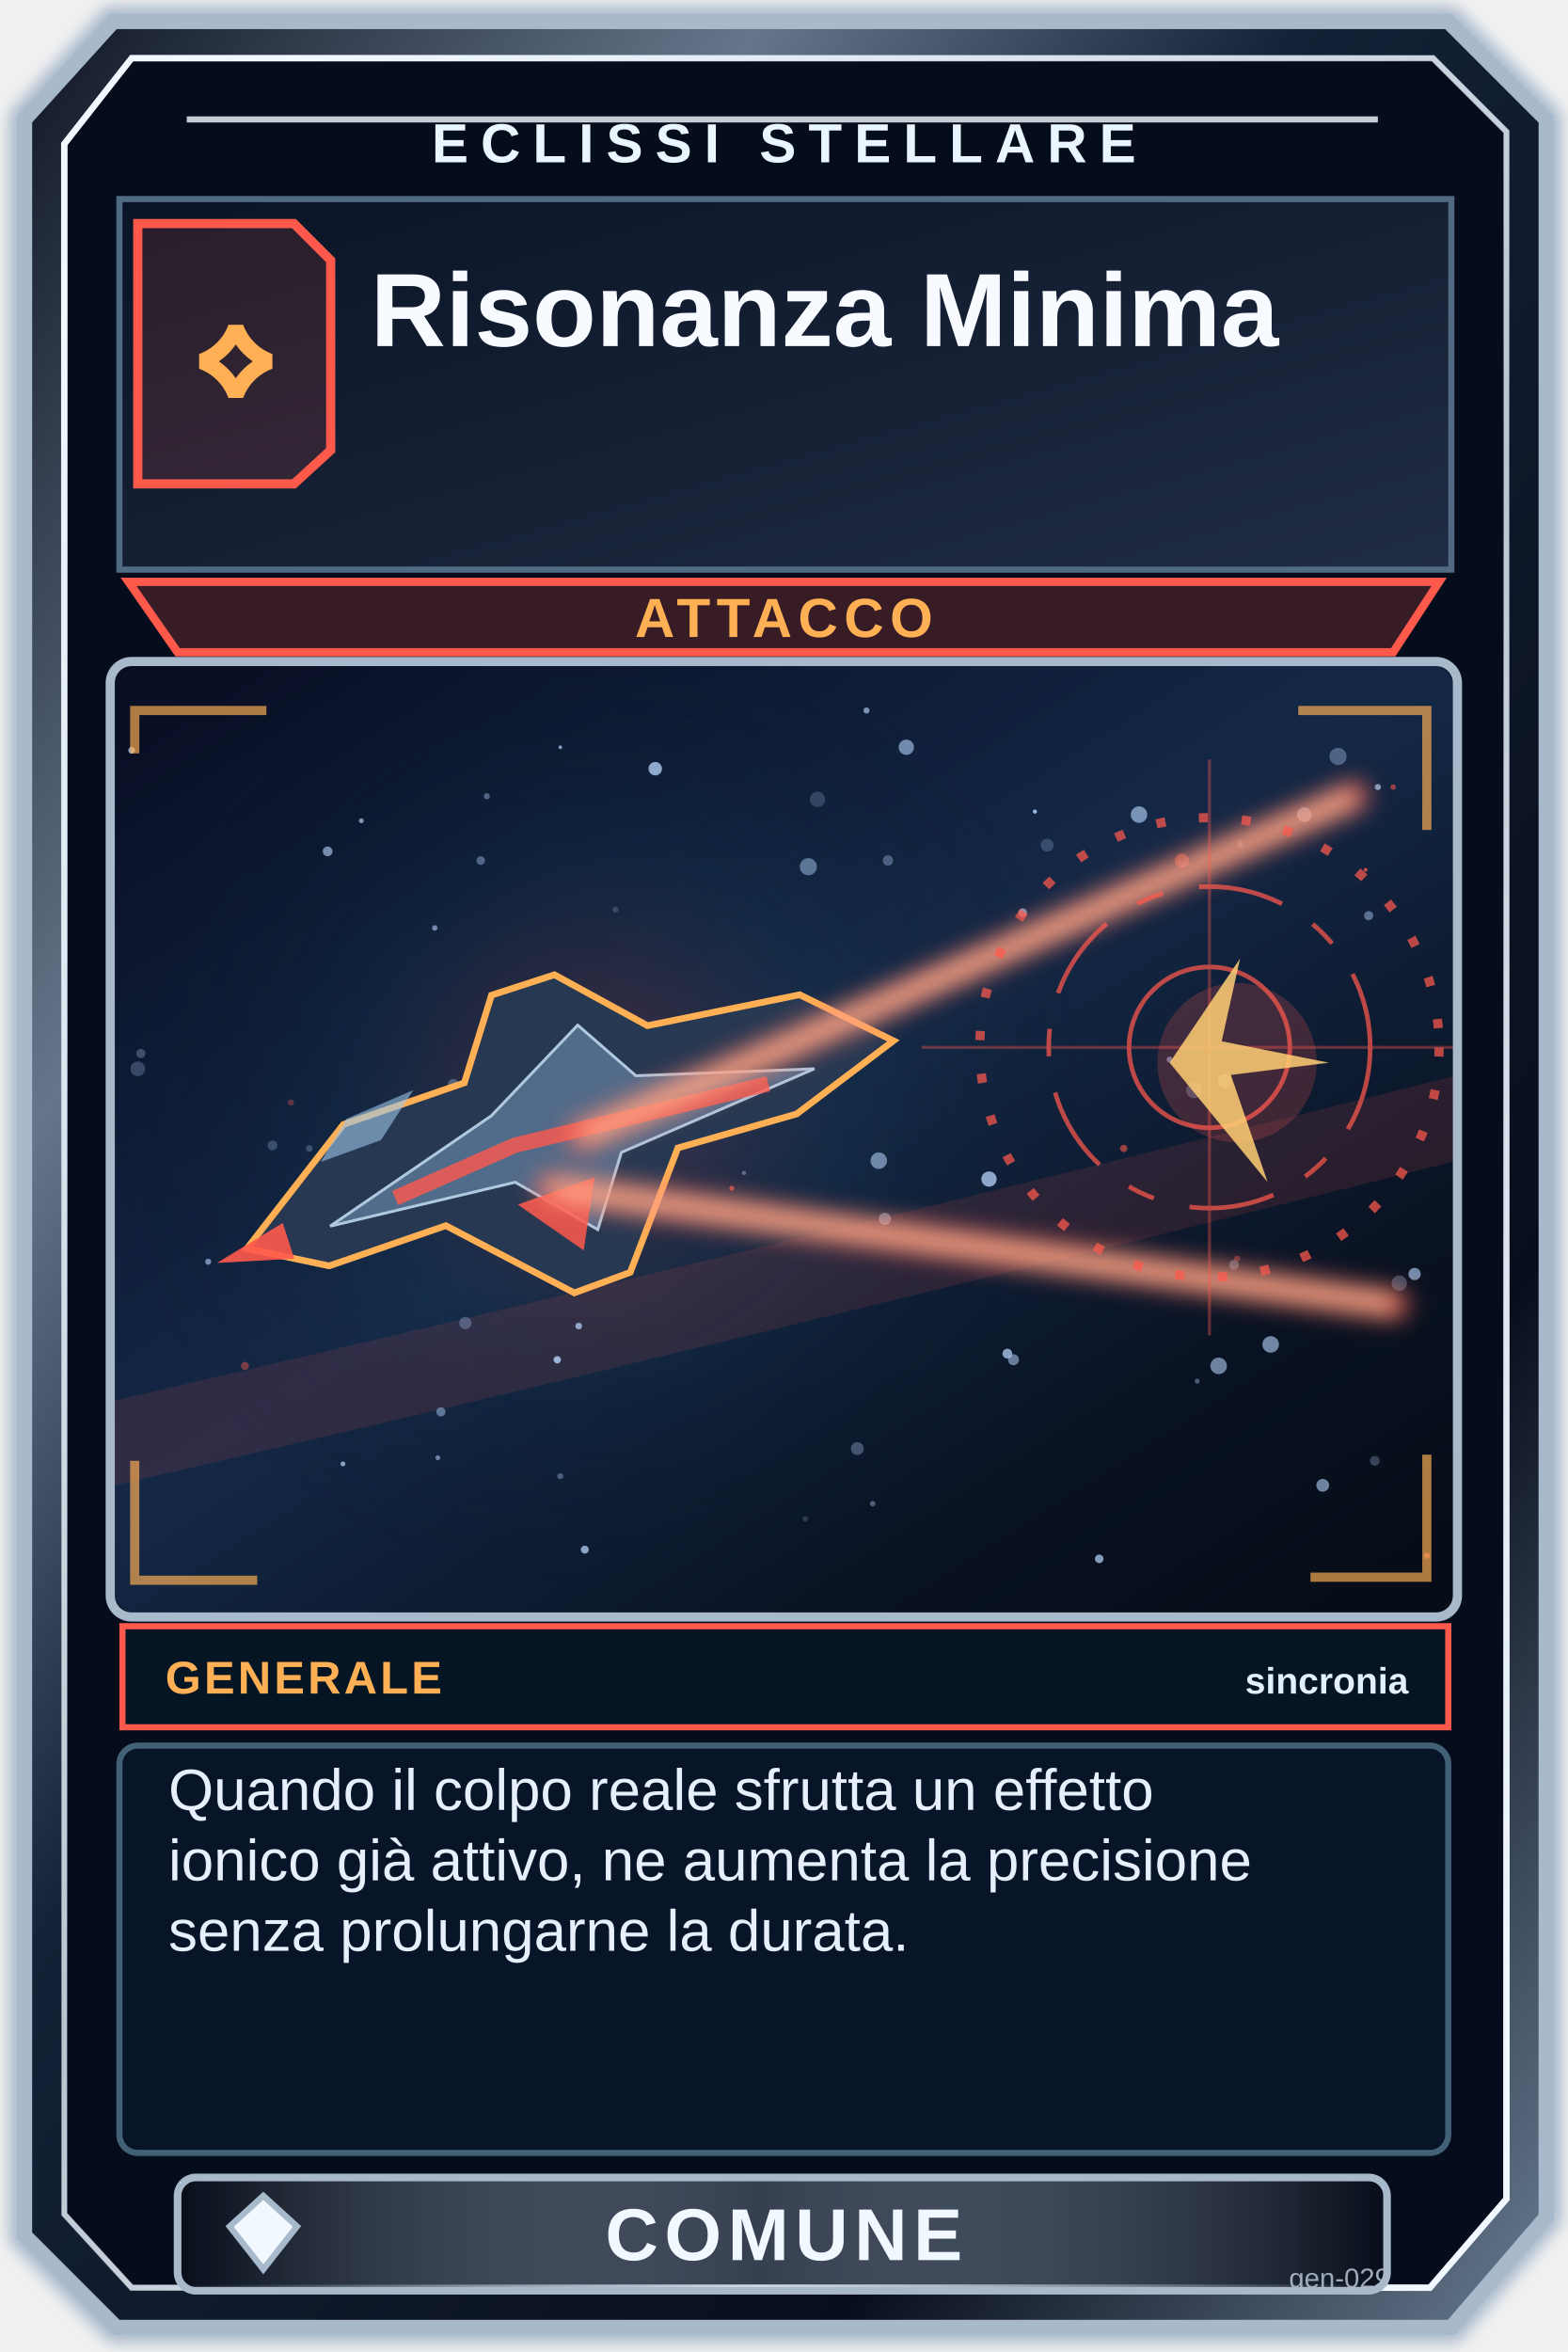
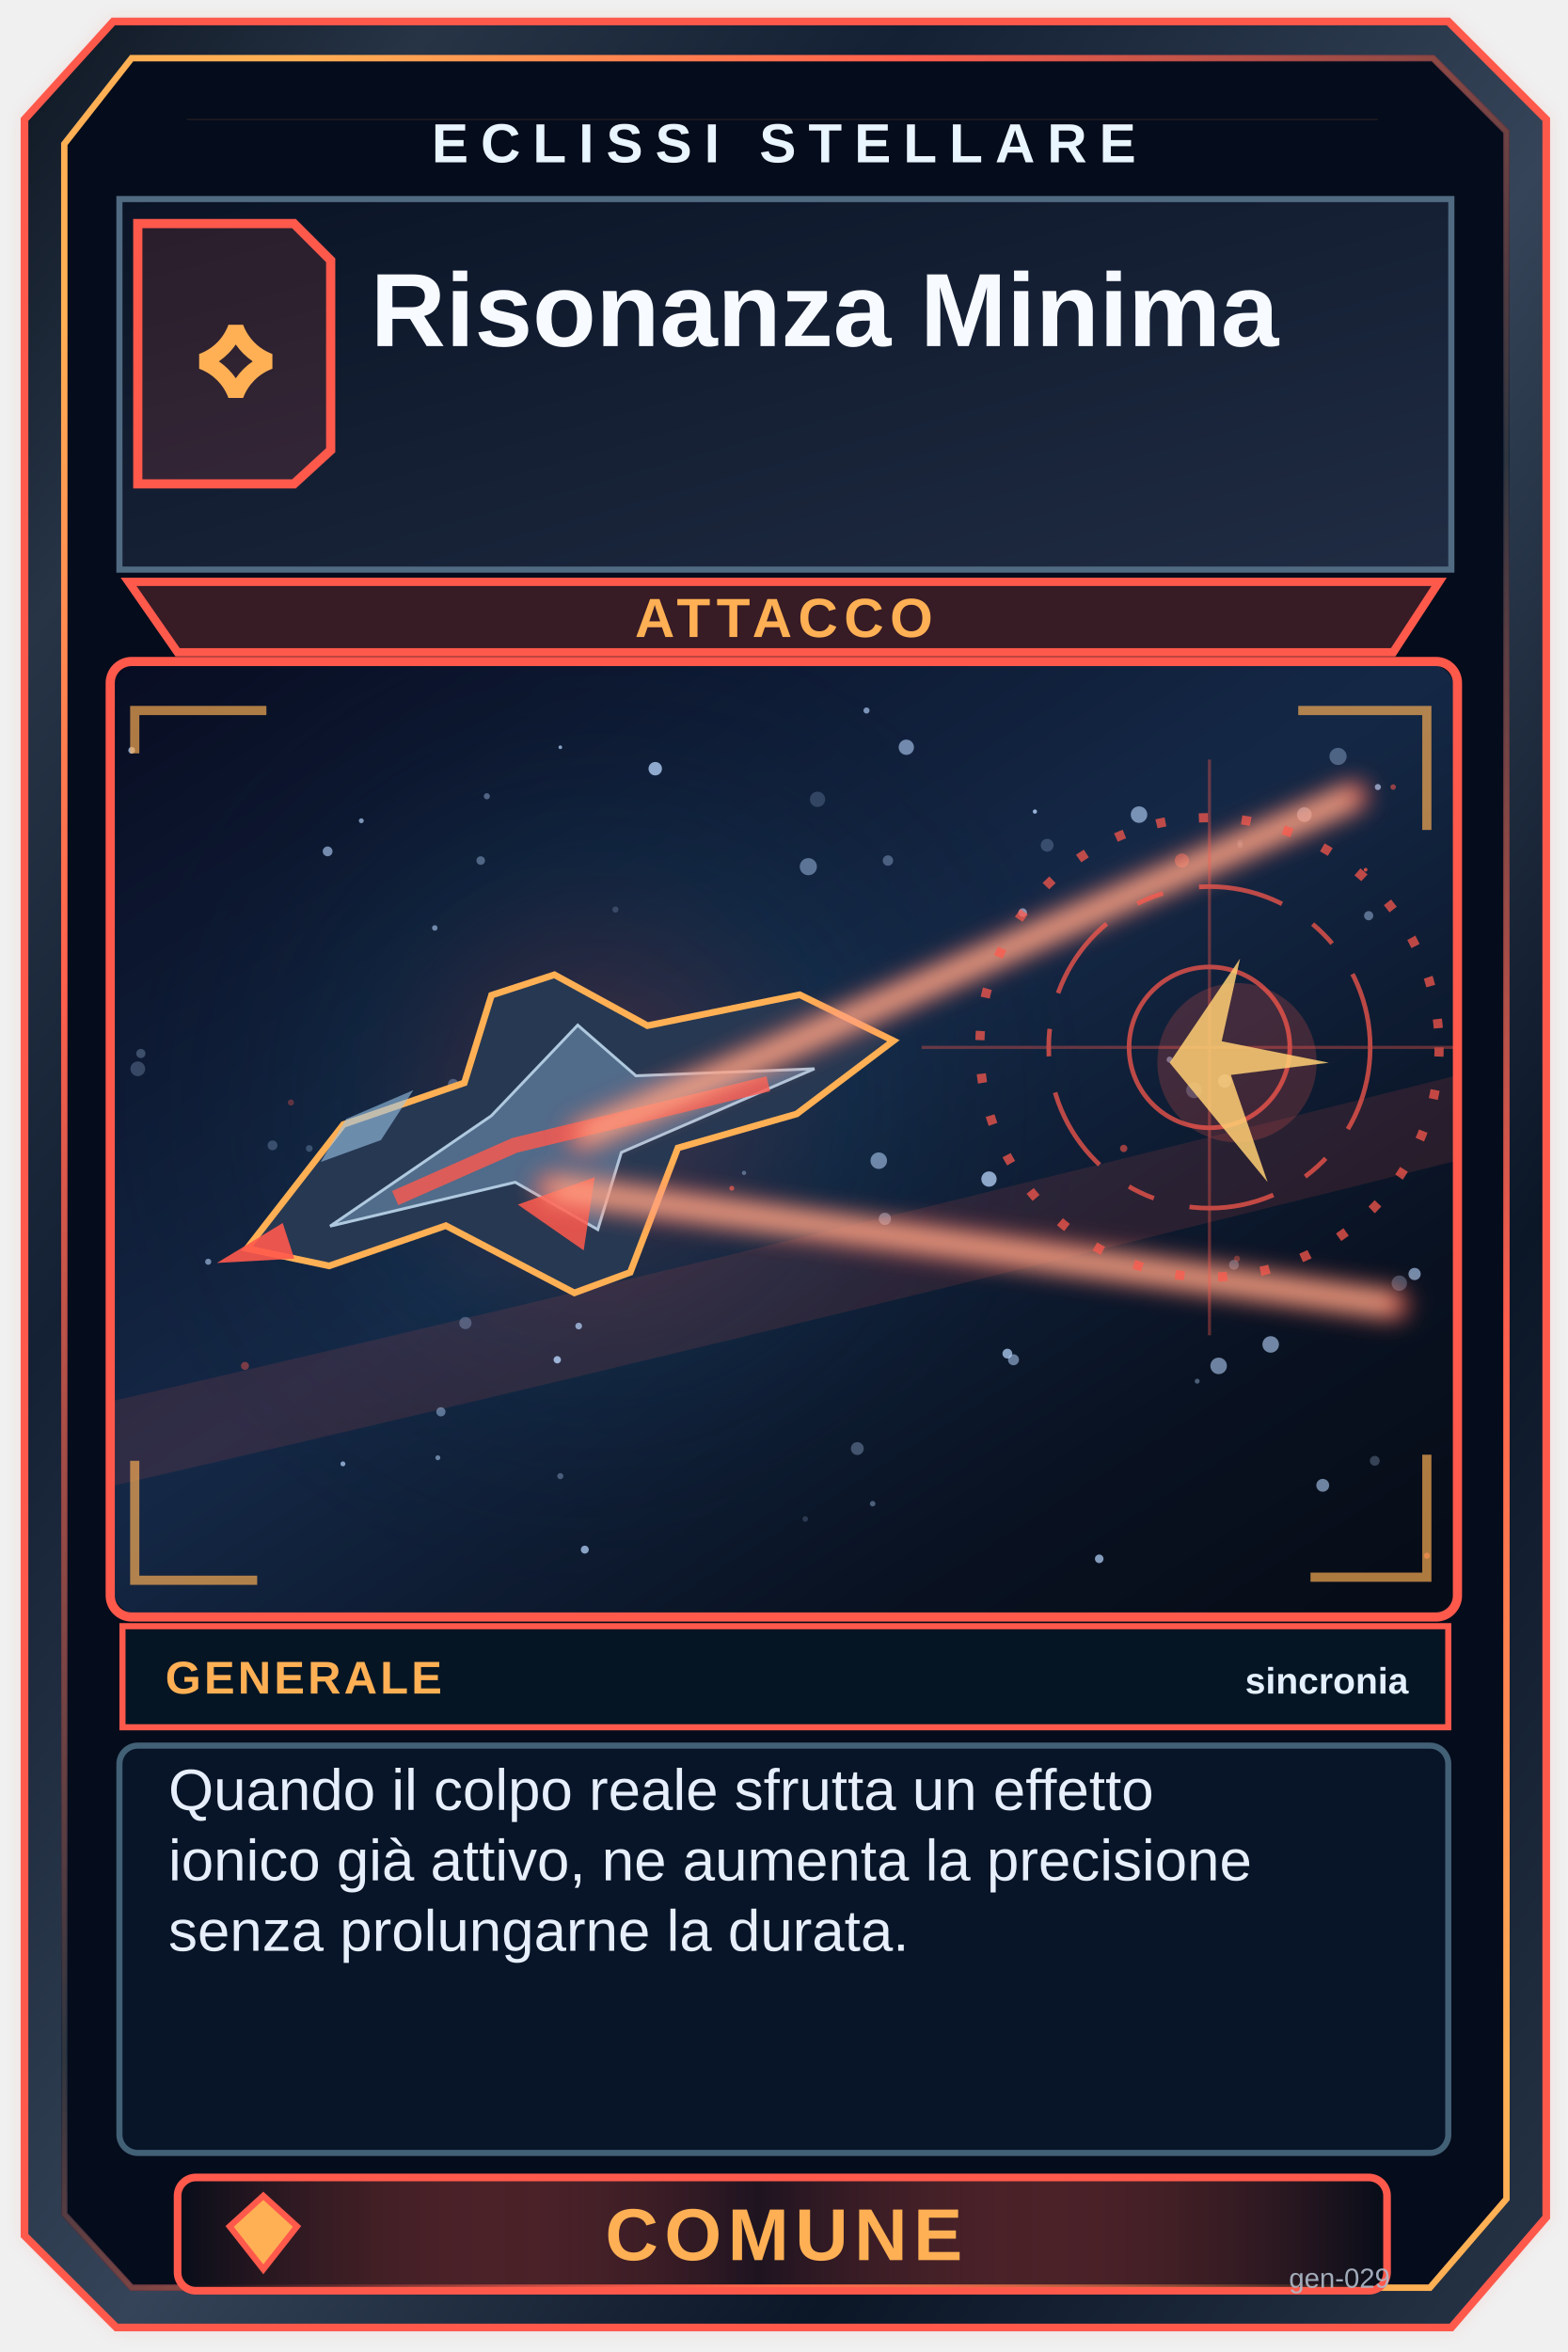
<svg xmlns="http://www.w3.org/2000/svg" width="512" height="768" viewBox="0 0 512 768" role="img" aria-label="Risonanza Minima · ATTACCO · COMUNE">
  <defs>
    <linearGradient id="metal" x1="0" y1="0" x2="1" y2="1">
-       <stop stop-color="#111827" />
-       <stop offset=".24" stop-color="#66768a" />
-       <stop offset=".42" stop-color="#142136" />
-       <stop offset=".77" stop-color="#080e1c" />
-       <stop offset="1" stop-color="#66798e" />
+       <stop stop-color="#101824" />
+       <stop offset=".13" stop-color="#263446" />
+       <stop offset=".29" stop-color="#142033" />
+       <stop offset=".53" stop-color="#354458" />
+       <stop offset=".76" stop-color="#0b1627" />
+       <stop offset="1" stop-color="#263446" />
    </linearGradient>
    <linearGradient id="rim" x1=".15" y1="0" x2=".87" y2="1">
-       <stop stop-color="#f1f8ff" />
-       <stop offset=".2" stop-color="#a9b9cc" />
+       <stop stop-color="#ffb054" />
+       <stop offset=".2" stop-color="#ff594c" />
      <stop offset=".52" stop-color="#19283c" />
-       <stop offset=".78" stop-color="#a9b9cc" />
-       <stop offset="1" stop-color="#f1f8ff" />
+       <stop offset=".78" stop-color="#ff594c" />
+       <stop offset="1" stop-color="#ffb054" />
    </linearGradient>
    <linearGradient id="spaceSky" x1="0" y1="0" x2=".9" y2="1">
      <stop stop-color="#080d22" />
      <stop offset=".49" stop-color="#142846" />
      <stop offset=".82" stop-color="#091222" />
      <stop offset="1" stop-color="#070d18" />
    </linearGradient>
    <radialGradient id="planet">
      <stop stop-color="#ff594c" stop-opacity=".65" />
      <stop offset=".52" stop-color="#194761" stop-opacity=".42" />
      <stop offset="1" stop-color="#0a1529" stop-opacity=".05" />
    </radialGradient>
    <linearGradient id="titlePanel" x1="0" x2="1" y1="0" y2="1">
      <stop stop-color="#0a1426" />
      <stop offset="1" stop-color="#202c43" />
    </linearGradient>
    <linearGradient id="rarityShine" x1="0" y1="0" x2="1" y2="0">
      <stop stop-color="#070d19" />
-       <stop offset=".48" stop-color="#a9b9cc" stop-opacity=".30" />
+       <stop offset=".48" stop-color="#ff594c" stop-opacity="0.1" />
      <stop offset="1" stop-color="#070d19" />
    </linearGradient>
    <filter id="rimGlow" x="-30%" y="-30%" width="160%" height="160%">
-       <feGaussianBlur stdDeviation="2.3" />
+       <feGaussianBlur stdDeviation="2.45" />
    </filter>
    <filter id="beamGlow" x="-70%" y="-70%" width="240%" height="240%">
      <feGaussianBlur stdDeviation="4" />
    </filter>
    <clipPath id="artClip">
      <rect x="37" y="217" width="438" height="310" rx="8" />
    </clipPath>
  </defs>
-   <path d="M37 7H473L505 39V724L474 760H38L8 730V39Z" fill="#030712" stroke="#a9b9cc" stroke-width="10" filter="url(#rimGlow)" />
-   <path d="M37 7H473L505 39V724L474 760H38L8 730V39Z" fill="url(#metal)" stroke="#a9b9cc" stroke-width="5" />
+   <path d="M37 7H473L505 39V724L474 760H38L8 730V39Z" fill="#030712" stroke="#ff594c" stroke-width="2.8" opacity="0.12" filter="url(#rimGlow)" />
+   <path d="M37 7H473L505 39V724L474 760H38L8 730V39Z" fill="url(#metal)" stroke="#ff594c" stroke-width="2.5" />
  <path d="M43 19H468L492 43V718L467 747H43L21 723V47Z" fill="#050c1b" stroke="url(#rim)" stroke-width="2.1" />
-   <path d="M43 19H468L492 43V718L467 747H43L21 723V47Z" fill="none" stroke="#f1f8ff" stroke-width="1.8" opacity=".75" />
-   <path d="M61 39H450" stroke="#f1f8ff" stroke-width="2" opacity=".82" />
+   <path d="M43 19H468L492 43V718L467 747H43L21 723V47Z" fill="none" stroke="#ffb054" stroke-width="1.35" opacity="0.1" />
+   <path d="M61 39H450" stroke="#ffb054" stroke-width="0.5" opacity="0.1" />
+   <path d="M32 85V51L52 29H135 M376 29H458L482 52V122 M32 648V715L50 735H128 M382 735H460L481 713V647" fill="none" stroke="#f7fcff" stroke-width="1" opacity="0" />
+   <path d="M61 43H450" stroke="#fff" stroke-width="1" opacity="0" />
  <text x="256" y="53" text-anchor="middle" fill="#e9f5ff" font-size="18" font-family="Arial, sans-serif" font-weight="700" letter-spacing="4">ECLISSI STELLARE</text>
  <path d="M39 65H474V186H39Z" fill="url(#titlePanel)" stroke="#506a82" stroke-width="2" />
  <path d="M45 73H96L108 85V147L96 158H45Z" fill="#ff594c" fill-opacity=".13" stroke="#ff594c" stroke-width="3" />
  <text x="77" y="128" text-anchor="middle" fill="#ffb054" font-family="Arial, sans-serif" font-size="40" font-weight="bold">⟡</text>
  <text x="121" y="113" fill="#f7faff" font-family="Arial,sans-serif" font-size="34" font-weight="800">Risonanza Minima</text>
  <path d="M42 190H470L455 213H58Z" fill="#ff594c" fill-opacity=".20" stroke="#ff594c" stroke-width="2.7" />
  <text x="256" y="208" text-anchor="middle" fill="#ffb054" font-family="Arial,sans-serif" font-size="18" font-weight="900" letter-spacing="2">ATTACCO</text>
  <g clip-path="url(#artClip)">
    <rect x="37" y="217" width="438" height="310" fill="url(#spaceSky)" />
    <circle cx="195" cy="360" r="158" fill="url(#planet)" opacity=".34" />
    <path d="M12 477Q218 430 508 357" fill="none" stroke="#ff594c" stroke-width="27" opacity=".12" />
    <circle cx="171" cy="411" r="1.4" fill="#ff594c" opacity="0.58" />
    <circle cx="359" cy="509" r="1.4" fill="#b9d7ff" opacity="0.70" />
    <circle cx="450" cy="257" r="1.0" fill="#b9d7ff" opacity="0.67" />
    <circle cx="182" cy="417" r="2.6" fill="#b9d7ff" opacity="0.52" />
    <circle cx="243" cy="383" r="0.7" fill="#b9d7ff" opacity="0.39" />
    <circle cx="43" cy="245" r="1.1" fill="#b9d7ff" opacity="0.73" />
    <circle cx="466" cy="508" r="1.0" fill="#ff594c" opacity="0.63" />
    <circle cx="118" cy="268" r="0.8" fill="#b9d7ff" opacity="0.65" />
    <circle cx="191" cy="506" r="1.3" fill="#b9d7ff" opacity="0.72" />
    <circle cx="285" cy="491" r="0.9" fill="#b9d7ff" opacity="0.38" />
    <circle cx="68" cy="412" r="1.0" fill="#b9d7ff" opacity="0.58" />
    <circle cx="462" cy="416" r="2.0" fill="#b9d7ff" opacity="0.61" />
    <circle cx="214" cy="373" r="1.5" fill="#ff594c" opacity="0.46" />
    <circle cx="112" cy="478" r="0.8" fill="#b9d7ff" opacity="0.70" />
    <circle cx="267" cy="261" r="2.5" fill="#b9d7ff" opacity="0.20" />
    <circle cx="338" cy="265" r="0.7" fill="#b9d7ff" opacity="0.79" />
    <circle cx="323" cy="385" r="2.5" fill="#b9d7ff" opacity="0.74" />
    <circle cx="457" cy="419" r="2.5" fill="#b9d7ff" opacity="0.29" />
    <circle cx="190" cy="413" r="1.6" fill="#ff594c" opacity="0.52" />
    <circle cx="144" cy="461" r="1.5" fill="#b9d7ff" opacity="0.45" />
    <circle cx="372" cy="266" r="2.7" fill="#b9d7ff" opacity="0.61" />
    <circle cx="334" cy="298" r="1.4" fill="#b9d7ff" opacity="0.62" />
    <circle cx="101" cy="375" r="1.1" fill="#b9d7ff" opacity="0.25" />
    <circle cx="296" cy="244" r="2.5" fill="#b9d7ff" opacity="0.58" />
    <circle cx="80" cy="446" r="1.3" fill="#ff594c" opacity="0.44" />
    <circle cx="289" cy="398" r="2.0" fill="#b9d7ff" opacity="0.46" />
    <circle cx="143" cy="476" r="0.8" fill="#b9d7ff" opacity="0.53" />
    <circle cx="405" cy="275" r="0.9" fill="#b9d7ff" opacity="0.19" />
    <circle cx="342" cy="276" r="2.1" fill="#b9d7ff" opacity="0.23" />
    <circle cx="287" cy="379" r="2.7" fill="#b9d7ff" opacity="0.55" />
    <circle cx="367" cy="375" r="1.2" fill="#ff594c" opacity="0.58" />
    <circle cx="157" cy="281" r="1.4" fill="#b9d7ff" opacity="0.38" />
    <circle cx="264" cy="283" r="2.8" fill="#b9d7ff" opacity="0.45" />
    <circle cx="165" cy="377" r="1.9" fill="#b9d7ff" opacity="0.63" />
    <circle cx="331" cy="444" r="1.8" fill="#b9d7ff" opacity="0.53" />
    <circle cx="189" cy="433" r="1.1" fill="#b9d7ff" opacity="0.70" />
    <circle cx="182" cy="385" r="1.3" fill="#ff594c" opacity="0.26" />
    <circle cx="89" cy="374" r="1.6" fill="#b9d7ff" opacity="0.25" />
    <circle cx="405" cy="276" r="0.9" fill="#b9d7ff" opacity="0.26" />
    <circle cx="415" cy="439" r="2.7" fill="#b9d7ff" opacity="0.59" />
    <circle cx="403" cy="413" r="1.6" fill="#b9d7ff" opacity="0.34" />
    <circle cx="152" cy="432" r="2.0" fill="#b9d7ff" opacity="0.29" />
    <circle cx="95" cy="360" r="1.0" fill="#ff594c" opacity="0.34" />
    <circle cx="46" cy="344" r="1.5" fill="#b9d7ff" opacity="0.28" />
    <circle cx="382" cy="346" r="1.0" fill="#b9d7ff" opacity="0.51" />
    <circle cx="400" cy="353" r="2.2" fill="#b9d7ff" opacity="0.54" />
    <circle cx="201" cy="297" r="1.0" fill="#b9d7ff" opacity="0.20" />
    <circle cx="183" cy="482" r="1.0" fill="#b9d7ff" opacity="0.34" />
    <circle cx="455" cy="257" r="0.9" fill="#ff594c" opacity="0.54" />
    <circle cx="432" cy="485" r="2.1" fill="#b9d7ff" opacity="0.58" />
    <circle cx="280" cy="473" r="2.1" fill="#b9d7ff" opacity="0.32" />
    <circle cx="426" cy="266" r="2.4" fill="#b9d7ff" opacity="0.55" />
    <circle cx="159" cy="260" r="1.0" fill="#b9d7ff" opacity="0.39" />
    <circle cx="283" cy="232" r="1.0" fill="#b9d7ff" opacity="0.63" />
    <circle cx="386" cy="281" r="2.3" fill="#ff594c" opacity="0.51" />
    <circle cx="182" cy="444" r="1.2" fill="#b9d7ff" opacity="0.79" />
    <circle cx="391" cy="451" r="0.8" fill="#b9d7ff" opacity="0.38" />
    <circle cx="447" cy="299" r="1.5" fill="#b9d7ff" opacity="0.44" />
    <circle cx="239" cy="368" r="2.2" fill="#b9d7ff" opacity="0.72" />
    <circle cx="398" cy="446" r="2.7" fill="#b9d7ff" opacity="0.57" />
    <circle cx="446" cy="284" r="0.6" fill="#ff594c" opacity="0.79" />
    <circle cx="198" cy="341" r="1.4" fill="#b9d7ff" opacity="0.79" />
    <circle cx="107" cy="278" r="1.6" fill="#b9d7ff" opacity="0.60" />
    <circle cx="177" cy="350" r="2.0" fill="#b9d7ff" opacity="0.54" />
    <circle cx="183" cy="244" r="0.6" fill="#b9d7ff" opacity="0.71" />
    <circle cx="178" cy="343" r="1.8" fill="#b9d7ff" opacity="0.46" />
    <circle cx="404" cy="411" r="1.0" fill="#ff594c" opacity="0.36" />
    <circle cx="214" cy="251" r="2.2" fill="#b9d7ff" opacity="0.75" />
    <circle cx="45" cy="349" r="2.4" fill="#b9d7ff" opacity="0.24" />
    <circle cx="290" cy="281" r="1.7" fill="#b9d7ff" opacity="0.34" />
    <circle cx="437" cy="247" r="2.8" fill="#b9d7ff" opacity="0.35" />
    <circle cx="263" cy="496" r="0.9" fill="#b9d7ff" opacity="0.19" />
    <circle cx="239" cy="388" r="0.8" fill="#ff594c" opacity="0.65" />
    <circle cx="148" cy="354" r="1.7" fill="#b9d7ff" opacity="0.33" />
    <circle cx="142" cy="303" r="0.9" fill="#b9d7ff" opacity="0.57" />
    <circle cx="449" cy="477" r="1.6" fill="#b9d7ff" opacity="0.26" />
    <circle cx="329" cy="442" r="1.6" fill="#b9d7ff" opacity="0.72" />
    <circle cx="390" cy="356" r="2.6" fill="#b9d7ff" opacity="0.28" />
    <g transform="translate(185 370) rotate(-18) scale(0.72)">
      <path d="M-154 5 L-95 -35 L-37 -36 L-13 -70 L17 -70 L50 -35 L120 -27 L154 6 L102 24 L46 22 L8 69 L-19 70 L-65 23 L-121 24 Z" fill="#273852" stroke="#ffb054" stroke-width="3" />
      <path d="M-115 7 L-30 -18 L20 -45 L38 -15 L116 7 L21 16 L0 46 L-29 14Z" fill="#516b8a" stroke="#afc9df" stroke-width="1.3" />
      <path d="M-83 4 L-24 -2 L28 2 L94 7" fill="none" stroke="#ff594c" stroke-width="7" opacity=".8" />
      <path d="M-31 24 L-9 53 L6 23" fill="#ff594c" opacity=".85" />
      <path d="M-135 -1 L-169 7 L-135 16" fill="#ff594c" opacity=".9" />
      <path d="M-110 -22 L-81 -23 L-60 -40 L-93 -37 Z" fill="#99c4e8" opacity=".6" />
    </g>
    <g filter="url(#beamGlow)">
      <path d="M190 371 L442 260 M180 388 L455 426" stroke="#ff594c" stroke-width="9" stroke-linecap="round" />
      <path d="M190 371 L442 260 M180 388 L455 426" stroke="#fff3c2" stroke-width="2.4" />
    </g>
    <g fill="none" stroke="#ff594c" opacity=".72">
      <circle cx="395" cy="342" r="75" stroke-width="3" stroke-dasharray="3 11" />
      <circle cx="395" cy="342" r="52.5" stroke-width="1.5" stroke-dasharray="28 12 9 12" />
      <circle cx="395" cy="342" r="26.25" stroke-width="1.5" />
      <path d="M301 342H489 M395 248V436" stroke-width="1" opacity=".5" />
    </g>
    <circle cx="404" cy="347" r="26" fill="#ff594c" opacity=".21" />
    <path d="M382 347l23 -34l-6 27l35 7l-32 4l12 35z" fill="#ffcf74" opacity=".85" />
    <path d="M44 246V232H87 M424 232h42v39 M44 477v39h40 M428 515h38v-40" stroke="#ffb054" stroke-width="3" fill="none" opacity=".67" />
  </g>
-   <rect x="36" y="216" width="440" height="312" rx="7" fill="none" stroke="#a9b9cc" stroke-width="3" />
+   <rect x="36" y="216" width="440" height="312" rx="7" fill="none" stroke="#ff594c" stroke-width="3" />
  <path d="M40 531H473V564H40Z" fill="#051524" stroke="#ff594c" stroke-width="2" />
  <text x="54" y="553" fill="#ffb054" font-family="Arial,sans-serif" font-size="15" font-weight="bold" letter-spacing="1">GENERALE</text>
  <text x="460" y="553" text-anchor="end" fill="#e4f0ff" font-family="Arial,sans-serif" font-size="12" font-weight="bold">sincronia</text>
  <rect x="39" y="570" width="434" height="133" rx="6" fill="#081427" stroke="#426076" stroke-width="2" />
  <text x="55" y="591" fill="#e6effb" font-size="19" font-family="Arial,sans-serif">Quando il colpo reale sfrutta un effetto</text>
  <text x="55" y="614" fill="#e6effb" font-size="19" font-family="Arial,sans-serif">ionico già attivo, ne aumenta la precisione</text>
  <text x="55" y="637" fill="#e6effb" font-size="19" font-family="Arial,sans-serif">senza prolungarne la durata.</text>
-   <rect x="58" y="711" width="395" height="37" rx="6" fill="url(#rarityShine)" stroke="#a9b9cc" stroke-width="2.5" />
-   <path d="M75 727l11 -10l11 10l-11 14Z" fill="#f1f8ff" stroke="#a9b9cc" stroke-width="2" />
-   <text x="256" y="738" fill="#f1f8ff" text-anchor="middle" font-family="Arial,sans-serif" font-size="24" font-weight="900" letter-spacing="2">COMUNE</text>
+   <rect x="58" y="711" width="395" height="37" rx="6" fill="url(#rarityShine)" stroke="#ff594c" stroke-width="2.5" />
+   <path d="M75 727l11 -10l11 10l-11 14Z" fill="#ffb054" stroke="#ff594c" stroke-width="2" />
+   <text x="256" y="738" fill="#ffb054" text-anchor="middle" font-family="Arial,sans-serif" font-size="24" font-weight="900" letter-spacing="2">COMUNE</text>
  <text x="454" y="747" fill="#afbac9" font-family="Arial,sans-serif" font-size="9" text-anchor="end" opacity=".9">gen-029</text>
</svg>
